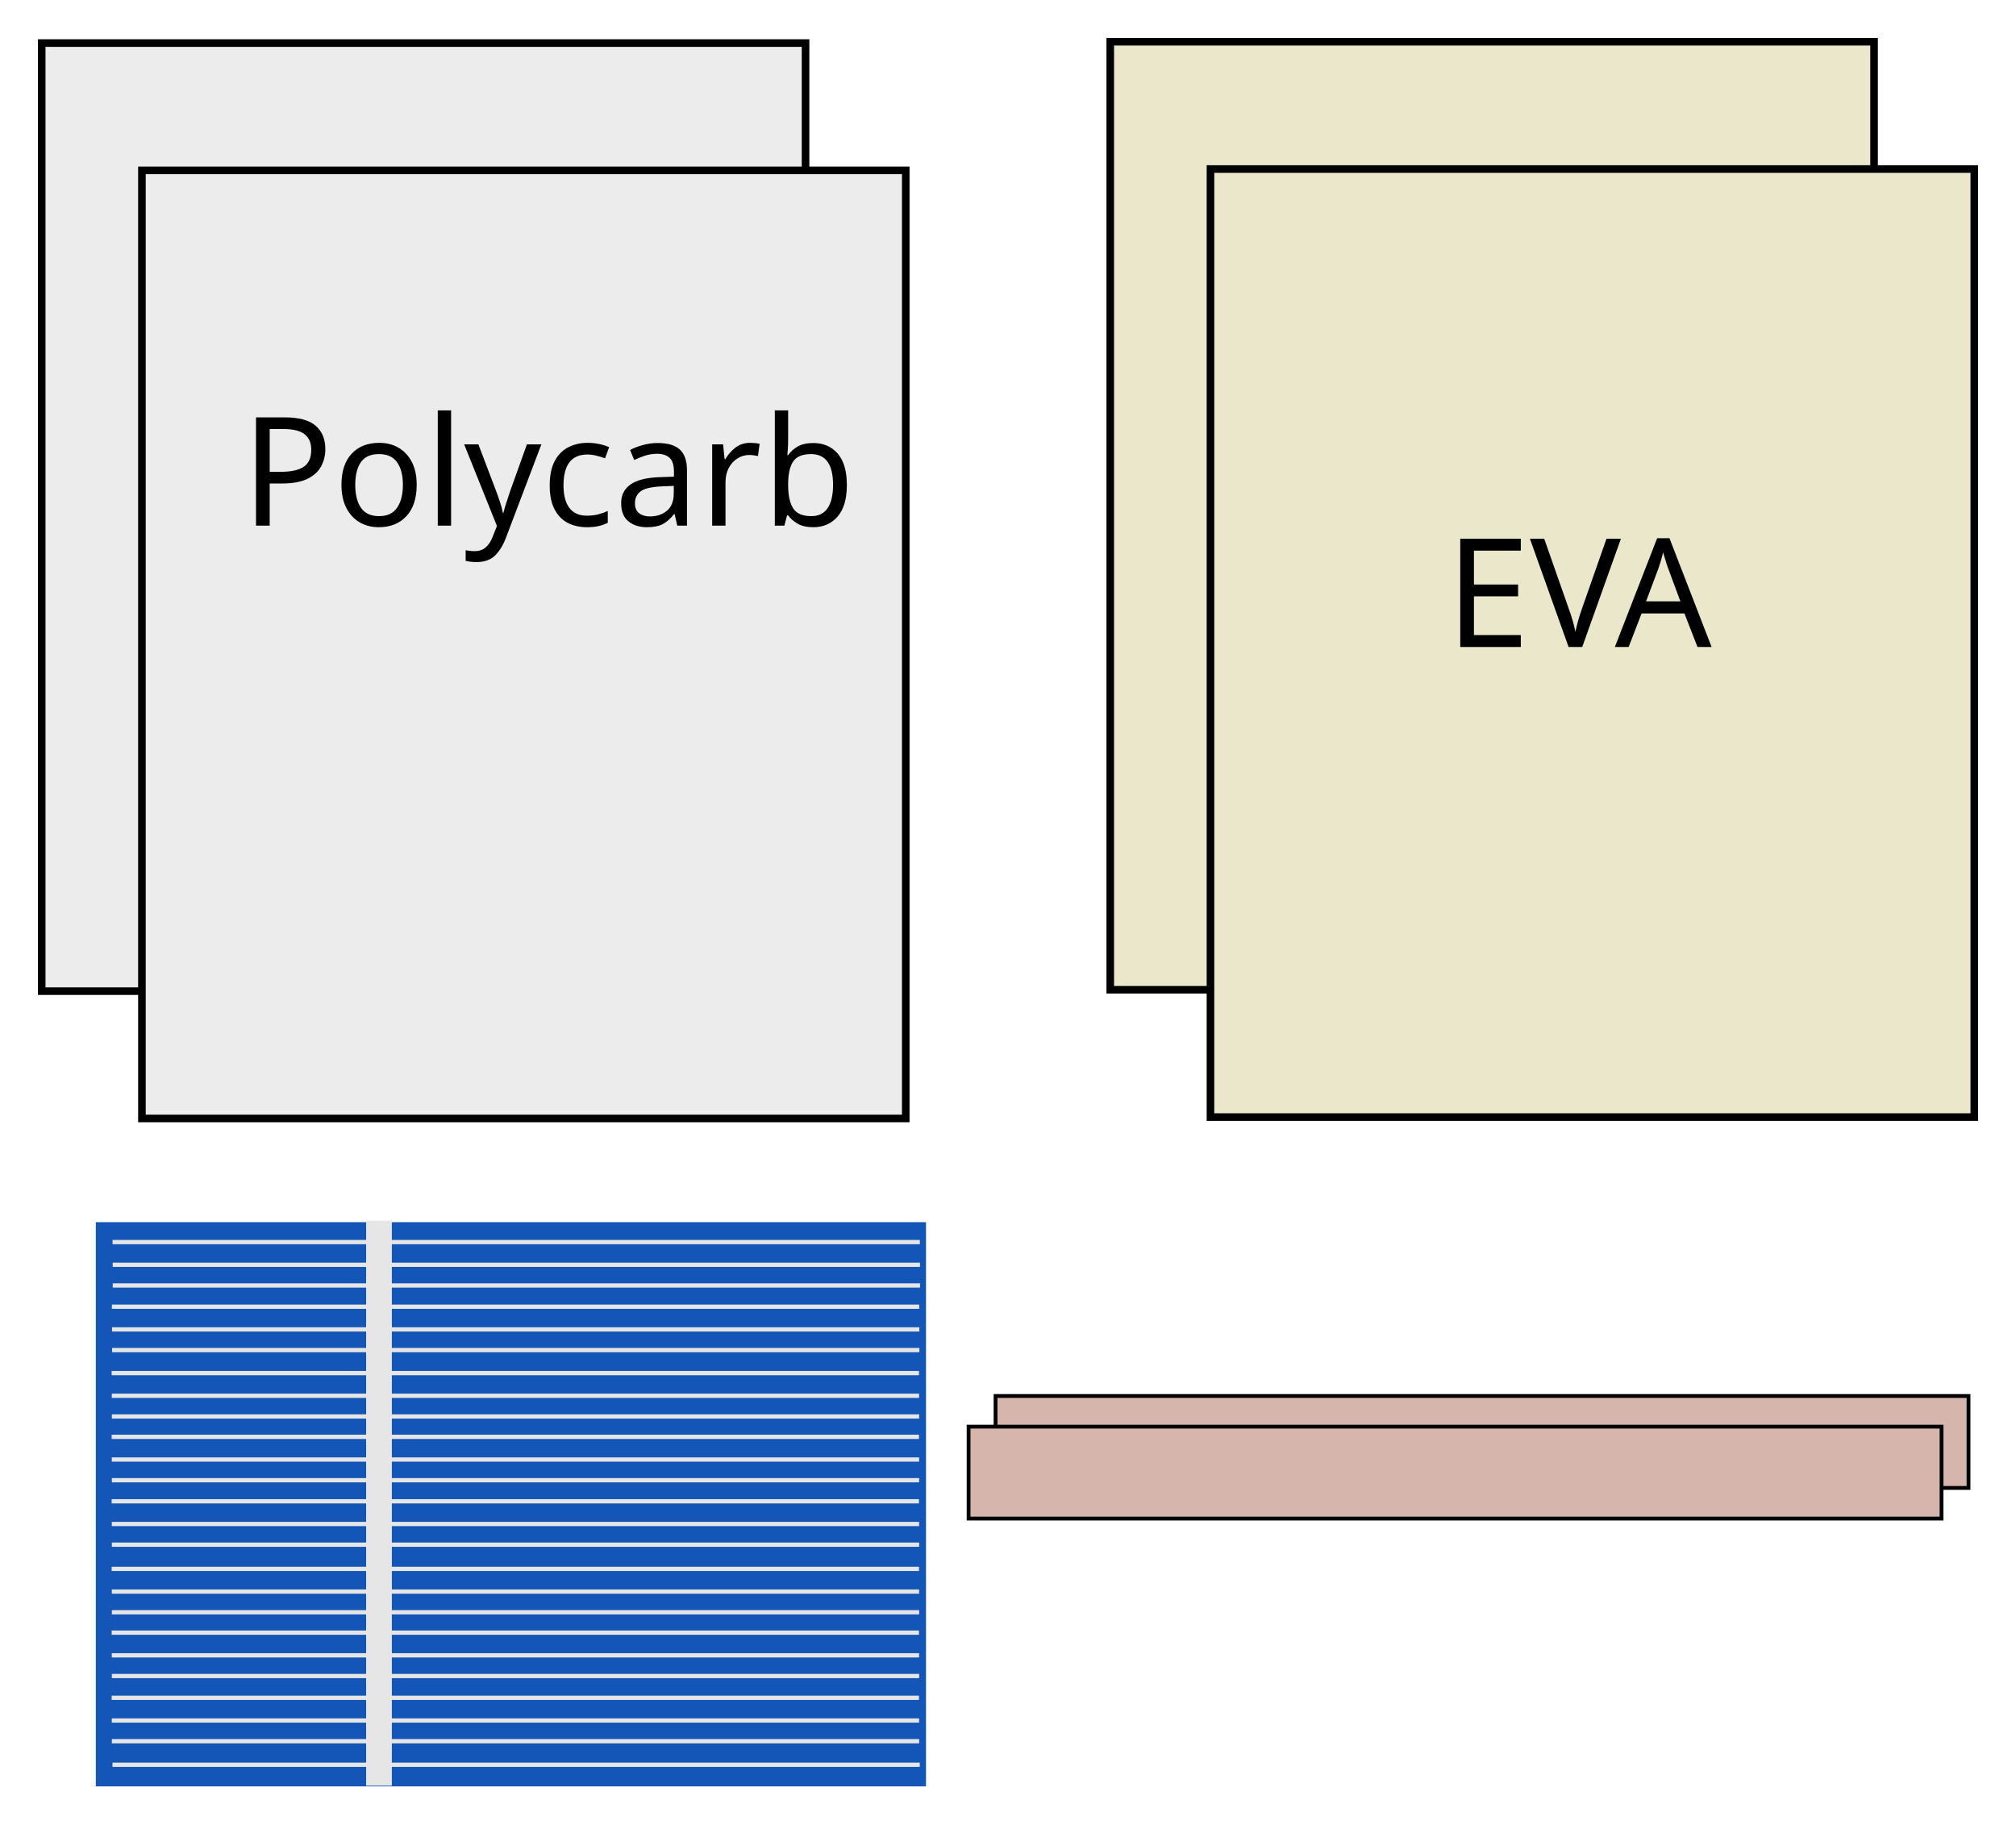
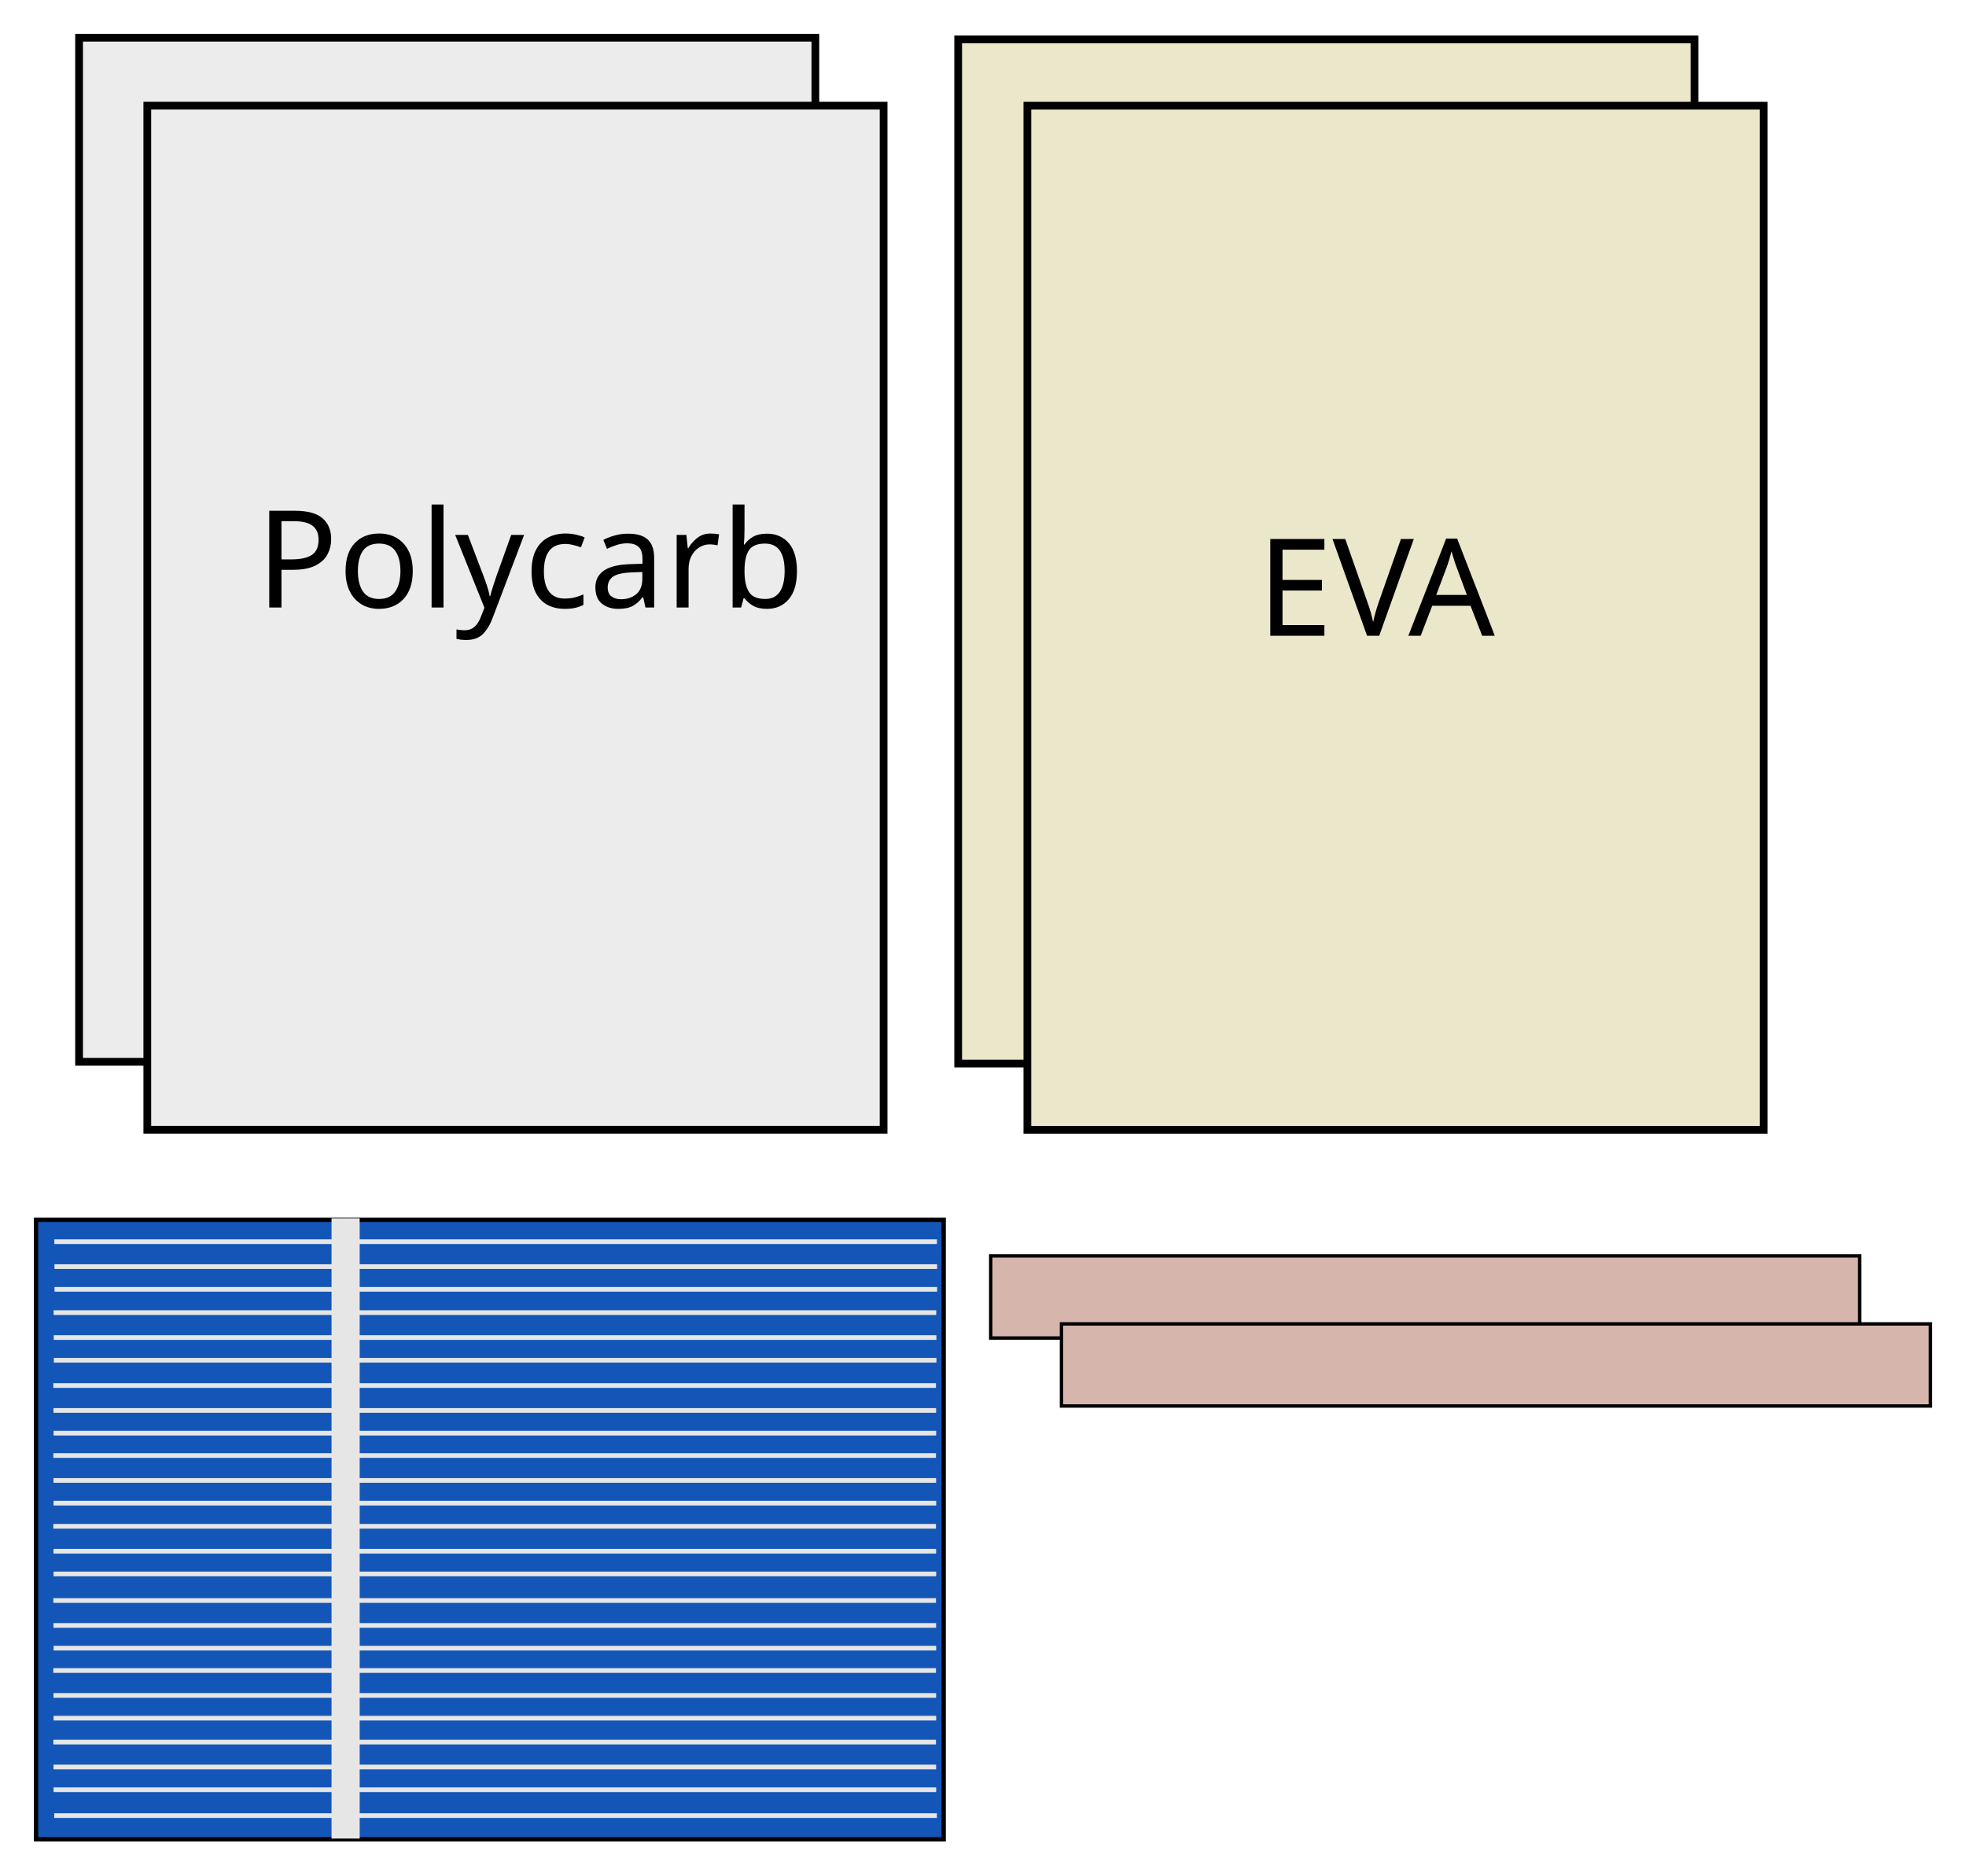
- <svg xmlns="http://www.w3.org/2000/svg" width="531.643" height="481.06" id="svg2" version="1.1">
+ <svg xmlns="http://www.w3.org/2000/svg" width="580.5" height="553.838" id="svg2" version="1.1">
  <defs id="defs4" />
-   <g id="layer1" transform="translate(-80.42857,-111.005)">
-     <rect style="fill:#ececec;fill-opacity:1;stroke:#000000;stroke-width:2;stroke-miterlimit:4;stroke-opacity:1;stroke-dasharray:none" id="rect2985" width="201.429" height="250" x="91.429" y="122.362" />
-     <rect style="fill:#ececec;fill-opacity:1;stroke:#000000;stroke-width:2;stroke-miterlimit:4;stroke-opacity:1;stroke-dasharray:none" id="rect2985-6" width="201.429" height="250" x="117.857" y="155.934" />
-     <rect style="fill:#eae7ca;fill-opacity:1;stroke:#000000;stroke-width:2;stroke-miterlimit:4;stroke-opacity:1;stroke-dasharray:none" id="rect2985-0" width="201.429" height="250" x="373.214" y="122.005" />
-     <rect style="fill:#eae7ca;fill-opacity:1;stroke:#000000;stroke-width:2;stroke-miterlimit:4;stroke-opacity:1;stroke-dasharray:none" id="rect2985-6-5" width="201.429" height="250" x="399.643" y="155.576" />
-     <g id="layer1-6" transform="matrix(0.5279931,0,0,0.5253332,12.16651,311.2161)">
-       <g id="g4118">
-         <rect style="fill:#1456b7;fill-opacity:1;stroke:#000000;stroke-width:0;stroke-miterlimit:4;stroke-opacity:1;stroke-dasharray:none" id="rect4116" width="414.643" height="283.214" x="177.143" y="232.362" />
-         <g id="g4087">
-           <rect y="231.648" x="312.143" height="283.571" width="12.857" id="rect3844" style="fill:#e6e6e6;fill-opacity:1;stroke:#000000;stroke-width:0;stroke-miterlimit:4;stroke-opacity:1;stroke-dasharray:none" />
-           <g id="g4004">
-             <rect style="fill:#e6e6e6;fill-opacity:1;stroke:#000000;stroke-width:0;stroke-miterlimit:4;stroke-opacity:1;stroke-dasharray:none" id="rect3846" width="403.214" height="2.143" x="185.5" y="241.291" />
-             <rect style="fill:#e6e6e6;fill-opacity:1;stroke:#000000;stroke-width:0;stroke-miterlimit:4;stroke-opacity:1;stroke-dasharray:none" id="rect3846-6" width="403.214" height="2.143" x="185.564" y="252.681" />
-             <rect style="fill:#e6e6e6;fill-opacity:1;stroke:#000000;stroke-width:0;stroke-miterlimit:4;stroke-opacity:1;stroke-dasharray:none" id="rect3846-6-4" width="403.214" height="2.143" x="185.596" y="263.068" />
-             <rect style="fill:#e6e6e6;fill-opacity:1;stroke:#000000;stroke-width:0;stroke-miterlimit:4;stroke-opacity:1;stroke-dasharray:none" id="rect3846-5" width="403.214" height="2.143" x="185.178" y="273.723" />
-             <rect style="fill:#e6e6e6;fill-opacity:1;stroke:#000000;stroke-width:0;stroke-miterlimit:4;stroke-opacity:1;stroke-dasharray:none" id="rect3846-6-49" width="403.214" height="2.143" x="185.242" y="285.113" />
-             <rect style="fill:#e6e6e6;fill-opacity:1;stroke:#000000;stroke-width:0;stroke-miterlimit:4;stroke-opacity:1;stroke-dasharray:none" id="rect3846-6-4-4" width="403.214" height="2.143" x="185.274" y="295.5" />
-             <rect style="fill:#e6e6e6;fill-opacity:1;stroke:#000000;stroke-width:0;stroke-miterlimit:4;stroke-opacity:1;stroke-dasharray:none" id="rect3846-1" width="403.214" height="2.143" x="185.059" y="307.045" />
-             <rect style="fill:#e6e6e6;fill-opacity:1;stroke:#000000;stroke-width:0;stroke-miterlimit:4;stroke-opacity:1;stroke-dasharray:none" id="rect3846-6-2" width="403.214" height="2.143" x="185.123" y="318.436" />
-             <rect style="fill:#e6e6e6;fill-opacity:1;stroke:#000000;stroke-width:0;stroke-miterlimit:4;stroke-opacity:1;stroke-dasharray:none" id="rect3846-6-4-5" width="403.214" height="2.143" x="185.155" y="328.822" />
-             <rect style="fill:#e6e6e6;fill-opacity:1;stroke:#000000;stroke-width:0;stroke-miterlimit:4;stroke-opacity:1;stroke-dasharray:none" id="rect3846-13" width="403.214" height="2.143" x="185.059" y="339.045" />
-             <rect style="fill:#e6e6e6;fill-opacity:1;stroke:#000000;stroke-width:0;stroke-miterlimit:4;stroke-opacity:1;stroke-dasharray:none" id="rect3846-6-9" width="403.214" height="2.143" x="185.123" y="350.436" />
-             <rect style="fill:#e6e6e6;fill-opacity:1;stroke:#000000;stroke-width:0;stroke-miterlimit:4;stroke-opacity:1;stroke-dasharray:none" id="rect3846-6-4-54" width="403.214" height="2.143" x="185.155" y="360.822" />
-             <rect style="fill:#e6e6e6;fill-opacity:1;stroke:#000000;stroke-width:0;stroke-miterlimit:4;stroke-opacity:1;stroke-dasharray:none" id="rect3846-2" width="403.214" height="2.143" x="185.059" y="371.402" />
-             <rect style="fill:#e6e6e6;fill-opacity:1;stroke:#000000;stroke-width:0;stroke-miterlimit:4;stroke-opacity:1;stroke-dasharray:none" id="rect3846-6-20" width="403.214" height="2.143" x="185.123" y="382.793" />
-             <rect style="fill:#e6e6e6;fill-opacity:1;stroke:#000000;stroke-width:0;stroke-miterlimit:4;stroke-opacity:1;stroke-dasharray:none" id="rect3846-6-4-6" width="403.214" height="2.143" x="185.155" y="393.179" />
-             <rect style="fill:#e6e6e6;fill-opacity:1;stroke:#000000;stroke-width:0;stroke-miterlimit:4;stroke-opacity:1;stroke-dasharray:none" id="rect3846-9" width="403.214" height="2.143" x="185.059" y="405.331" />
-             <rect style="fill:#e6e6e6;fill-opacity:1;stroke:#000000;stroke-width:0;stroke-miterlimit:4;stroke-opacity:1;stroke-dasharray:none" id="rect3846-6-0" width="403.214" height="2.143" x="185.123" y="416.721" />
-             <rect style="fill:#e6e6e6;fill-opacity:1;stroke:#000000;stroke-width:0;stroke-miterlimit:4;stroke-opacity:1;stroke-dasharray:none" id="rect3846-6-4-59" width="403.214" height="2.143" x="185.155" y="427.108" />
-             <rect style="fill:#e6e6e6;fill-opacity:1;stroke:#000000;stroke-width:0;stroke-miterlimit:4;stroke-opacity:1;stroke-dasharray:none" id="rect3846-4" width="403.214" height="2.143" x="185.059" y="437.331" />
-             <rect style="fill:#e6e6e6;fill-opacity:1;stroke:#000000;stroke-width:0;stroke-miterlimit:4;stroke-opacity:1;stroke-dasharray:none" id="rect3846-6-1" width="403.214" height="2.143" x="185.123" y="448.721" />
-             <rect style="fill:#e6e6e6;fill-opacity:1;stroke:#000000;stroke-width:0;stroke-miterlimit:4;stroke-opacity:1;stroke-dasharray:none" id="rect3846-6-4-50" width="403.214" height="2.143" x="185.155" y="459.108" />
-             <rect style="fill:#e6e6e6;fill-opacity:1;stroke:#000000;stroke-width:0;stroke-miterlimit:4;stroke-opacity:1;stroke-dasharray:none" id="rect3846-7" width="403.214" height="2.143" x="185.059" y="470.045" />
-             <rect style="fill:#e6e6e6;fill-opacity:1;stroke:#000000;stroke-width:0;stroke-miterlimit:4;stroke-opacity:1;stroke-dasharray:none" id="rect3846-6-27" width="403.214" height="2.143" x="185.123" y="481.436" />
-             <rect style="fill:#e6e6e6;fill-opacity:1;stroke:#000000;stroke-width:0;stroke-miterlimit:4;stroke-opacity:1;stroke-dasharray:none" id="rect3846-6-4-60" width="403.214" height="2.143" x="185.155" y="491.822" />
-             <rect style="fill:#e6e6e6;fill-opacity:1;stroke:#000000;stroke-width:0;stroke-miterlimit:4;stroke-opacity:1;stroke-dasharray:none" id="rect3846-6-4-60-9" width="403.214" height="2.143" x="185.464" y="503.648" />
-           </g>
-         </g>
-       </g>
-     </g>
-     <rect style="fill:#d6b5ad;fill-opacity:1;stroke:#000000;stroke-width:1;stroke-miterlimit:4;stroke-opacity:1;stroke-dasharray:none" id="rect4041" width="24.244" height="256.579" x="479.121" y="-599.546" transform="matrix(0,1,-1,0,0,0)" />
-     <rect style="fill:#d6b5ad;fill-opacity:1;stroke:#000000;stroke-width:1;stroke-miterlimit:4;stroke-opacity:1;stroke-dasharray:none" id="rect4041-9" width="24.244" height="256.579" x="487.202" y="-592.434" transform="matrix(0,1,-1,0,0,0)" />
+   <g id="layer1" transform="translate(-90.43708,-110.2188)">
+     <rect style="fill:#d6b5ad;fill-opacity:1;stroke:#000000;stroke-width:1;stroke-miterlimit:4;stroke-opacity:1;stroke-dasharray:none" id="rect4041" width="24.244" height="256.579" x="481.121" y="-639.546" transform="matrix(0,1,-1,0,0,0)" />
+     <rect style="fill:#d6b5ad;fill-opacity:1;stroke:#000000;stroke-width:1;stroke-miterlimit:4;stroke-opacity:1;stroke-dasharray:none" id="rect4041-9" width="24.244" height="256.579" x="501.202" y="-660.434" transform="matrix(0,1,-1,0,0,0)" />
    <flowRoot xml:space="preserve" id="flowRoot3019" style="font-size:40px;font-style:normal;font-weight:normal;line-height:125%;letter-spacing:0px;word-spacing:0px;fill:#000000;fill-opacity:1;stroke:none;font-family:Sans">
      <flowRegion id="flowRegion3021">
        <rect id="rect3023" width="124.249" height="44.447" x="145.462" y="231.108" />
      </flowRegion>
      <flowPara id="flowPara3025">Poly</flowPara>
    </flowRoot>
    <text xml:space="preserve" style="font-size:40px;font-style:normal;font-weight:normal;line-height:125%;letter-spacing:0px;word-spacing:0px;fill:#000000;fill-opacity:1;stroke:none;font-family:Sans" x="149.503" y="230.098" id="text3031">
      <tspan id="tspan3033" x="149.503" y="230.098" />
    </text>
-     <text xml:space="preserve" style="font-size:40px;font-style:normal;font-weight:normal;line-height:125%;letter-spacing:0px;word-spacing:0px;fill:#000000;fill-opacity:1;stroke:none;font-family:Sans" x="461.64" y="281.616" id="text3035">
-       <tspan id="tspan3037" x="461.64" y="281.616">EVA</tspan>
+     <rect style="fill:#eae7ca;fill-opacity:1;stroke:#000000;stroke-width:2.285;stroke-miterlimit:4;stroke-opacity:1;stroke-dasharray:none" id="rect2985-0" width="217.4" height="302.439" x="373.357" y="121.865" />
+     <rect style="fill:#eae7ca;fill-opacity:1;stroke:#000000;stroke-width:2.285;stroke-miterlimit:4;stroke-opacity:1;stroke-dasharray:none" id="rect2985-6-5" width="217.4" height="302.439" x="393.786" y="141.437" />
+     <text xml:space="preserve" style="font-size:40px;font-style:normal;font-weight:normal;line-height:125%;letter-spacing:0px;word-spacing:0px;fill:#000000;fill-opacity:1;stroke:none;font-family:Sans" x="461.64" y="297.971" id="text3035">
+       <tspan id="tspan3037" x="461.64" y="297.971">EVA</tspan>
    </text>
-     <text xml:space="preserve" style="font-size:40px;font-style:normal;font-weight:normal;line-height:125%;letter-spacing:0px;word-spacing:0px;fill:#000000;fill-opacity:1;stroke:none;font-family:Sans" x="63.64" y="138.619" id="text3029" transform="translate(80.42857,111.005)">
-       <tspan x="63.64" y="138.619" id="tspan3034">Polycarb</tspan>
+     <g transform="translate(100.0011,-19.93847)" id="layer1-7">
+       <g id="layer1-1" transform="matrix(0.6463314,0,0,0.6460194,-113.4193,340.2854)">
+         <rect style="fill:#1456b7;fill-opacity:1;stroke:#000000;stroke-width:2;stroke-miterlimit:4;stroke-opacity:1;stroke-dasharray:none" id="rect4116-4" width="414.643" height="283.214" x="177.143" y="232.362" />
+         <g id="g4087-3">
+           <rect y="231.648" x="312.143" height="283.571" width="12.857" id="rect3844-5" style="fill:#e6e6e6;fill-opacity:1;stroke:#000000;stroke-width:0;stroke-miterlimit:4;stroke-opacity:1;stroke-dasharray:none" />
+           <g id="g4004-4">
+             <rect style="fill:#e6e6e6;fill-opacity:1;stroke:#000000;stroke-width:0;stroke-miterlimit:4;stroke-opacity:1;stroke-dasharray:none" id="rect3846-3" width="403.214" height="2.143" x="185.5" y="241.291" />
+             <rect style="fill:#e6e6e6;fill-opacity:1;stroke:#000000;stroke-width:0;stroke-miterlimit:4;stroke-opacity:1;stroke-dasharray:none" id="rect3846-6-7" width="403.214" height="2.143" x="185.564" y="252.681" />
+             <rect style="fill:#e6e6e6;fill-opacity:1;stroke:#000000;stroke-width:0;stroke-miterlimit:4;stroke-opacity:1;stroke-dasharray:none" id="rect3846-6-4-46" width="403.214" height="2.143" x="185.596" y="263.068" />
+             <rect style="fill:#e6e6e6;fill-opacity:1;stroke:#000000;stroke-width:0;stroke-miterlimit:4;stroke-opacity:1;stroke-dasharray:none" id="rect3846-5-6" width="403.214" height="2.143" x="185.178" y="273.723" />
+             <rect style="fill:#e6e6e6;fill-opacity:1;stroke:#000000;stroke-width:0;stroke-miterlimit:4;stroke-opacity:1;stroke-dasharray:none" id="rect3846-6-49-1" width="403.214" height="2.143" x="185.242" y="285.113" />
+             <rect style="fill:#e6e6e6;fill-opacity:1;stroke:#000000;stroke-width:0;stroke-miterlimit:4;stroke-opacity:1;stroke-dasharray:none" id="rect3846-6-4-4-7" width="403.214" height="2.143" x="185.274" y="295.5" />
+             <rect style="fill:#e6e6e6;fill-opacity:1;stroke:#000000;stroke-width:0;stroke-miterlimit:4;stroke-opacity:1;stroke-dasharray:none" id="rect3846-1-6" width="403.214" height="2.143" x="185.059" y="307.045" />
+             <rect style="fill:#e6e6e6;fill-opacity:1;stroke:#000000;stroke-width:0;stroke-miterlimit:4;stroke-opacity:1;stroke-dasharray:none" id="rect3846-6-2-8" width="403.214" height="2.143" x="185.123" y="318.436" />
+             <rect style="fill:#e6e6e6;fill-opacity:1;stroke:#000000;stroke-width:0;stroke-miterlimit:4;stroke-opacity:1;stroke-dasharray:none" id="rect3846-6-4-5-8" width="403.214" height="2.143" x="185.155" y="328.822" />
+             <rect style="fill:#e6e6e6;fill-opacity:1;stroke:#000000;stroke-width:0;stroke-miterlimit:4;stroke-opacity:1;stroke-dasharray:none" id="rect3846-13-5" width="403.214" height="2.143" x="185.059" y="339.045" />
+             <rect style="fill:#e6e6e6;fill-opacity:1;stroke:#000000;stroke-width:0;stroke-miterlimit:4;stroke-opacity:1;stroke-dasharray:none" id="rect3846-6-9-9" width="403.214" height="2.143" x="185.123" y="350.436" />
+             <rect style="fill:#e6e6e6;fill-opacity:1;stroke:#000000;stroke-width:0;stroke-miterlimit:4;stroke-opacity:1;stroke-dasharray:none" id="rect3846-6-4-54-7" width="403.214" height="2.143" x="185.155" y="360.822" />
+             <rect style="fill:#e6e6e6;fill-opacity:1;stroke:#000000;stroke-width:0;stroke-miterlimit:4;stroke-opacity:1;stroke-dasharray:none" id="rect3846-2-5" width="403.214" height="2.143" x="185.059" y="371.402" />
+             <rect style="fill:#e6e6e6;fill-opacity:1;stroke:#000000;stroke-width:0;stroke-miterlimit:4;stroke-opacity:1;stroke-dasharray:none" id="rect3846-6-20-7" width="403.214" height="2.143" x="185.123" y="382.793" />
+             <rect style="fill:#e6e6e6;fill-opacity:1;stroke:#000000;stroke-width:0;stroke-miterlimit:4;stroke-opacity:1;stroke-dasharray:none" id="rect3846-6-4-6-8" width="403.214" height="2.143" x="185.155" y="393.179" />
+             <rect style="fill:#e6e6e6;fill-opacity:1;stroke:#000000;stroke-width:0;stroke-miterlimit:4;stroke-opacity:1;stroke-dasharray:none" id="rect3846-9-1" width="403.214" height="2.143" x="185.059" y="405.331" />
+             <rect style="fill:#e6e6e6;fill-opacity:1;stroke:#000000;stroke-width:0;stroke-miterlimit:4;stroke-opacity:1;stroke-dasharray:none" id="rect3846-6-0-1" width="403.214" height="2.143" x="185.123" y="416.721" />
+             <rect style="fill:#e6e6e6;fill-opacity:1;stroke:#000000;stroke-width:0;stroke-miterlimit:4;stroke-opacity:1;stroke-dasharray:none" id="rect3846-6-4-59-4" width="403.214" height="2.143" x="185.155" y="427.108" />
+             <rect style="fill:#e6e6e6;fill-opacity:1;stroke:#000000;stroke-width:0;stroke-miterlimit:4;stroke-opacity:1;stroke-dasharray:none" id="rect3846-4-0" width="403.214" height="2.143" x="185.059" y="437.331" />
+             <rect style="fill:#e6e6e6;fill-opacity:1;stroke:#000000;stroke-width:0;stroke-miterlimit:4;stroke-opacity:1;stroke-dasharray:none" id="rect3846-6-1-0" width="403.214" height="2.143" x="185.123" y="448.721" />
+             <rect style="fill:#e6e6e6;fill-opacity:1;stroke:#000000;stroke-width:0;stroke-miterlimit:4;stroke-opacity:1;stroke-dasharray:none" id="rect3846-6-4-50-4" width="403.214" height="2.143" x="185.155" y="459.108" />
+             <rect style="fill:#e6e6e6;fill-opacity:1;stroke:#000000;stroke-width:0;stroke-miterlimit:4;stroke-opacity:1;stroke-dasharray:none" id="rect3846-7-6" width="403.214" height="2.143" x="185.059" y="470.045" />
+             <rect style="fill:#e6e6e6;fill-opacity:1;stroke:#000000;stroke-width:0;stroke-miterlimit:4;stroke-opacity:1;stroke-dasharray:none" id="rect3846-6-27-2" width="403.214" height="2.143" x="185.123" y="481.436" />
+             <rect style="fill:#e6e6e6;fill-opacity:1;stroke:#000000;stroke-width:0;stroke-miterlimit:4;stroke-opacity:1;stroke-dasharray:none" id="rect3846-6-4-60-8" width="403.214" height="2.143" x="185.155" y="491.822" />
+             <rect style="fill:#e6e6e6;fill-opacity:1;stroke:#000000;stroke-width:0;stroke-miterlimit:4;stroke-opacity:1;stroke-dasharray:none" id="rect3846-6-4-60-9-9" width="403.214" height="2.143" x="185.464" y="503.648" />
+           </g>
+         </g>
+       </g>
+     </g>
+     <rect style="fill:#ececec;fill-opacity:1;stroke:#000000;stroke-width:2.285;stroke-miterlimit:4;stroke-opacity:1;stroke-dasharray:none" id="rect2985" width="302.439" height="217.4" x="121.354" y="-331.189" transform="matrix(0,1,-1,0,0,0)" />
+     <rect style="fill:#ececec;fill-opacity:1;stroke:#000000;stroke-width:2.285;stroke-miterlimit:4;stroke-opacity:1;stroke-dasharray:none" id="rect2985-1" width="302.439" height="217.4" x="141.425" y="-351.332" transform="matrix(0,1,-1,0,0,0)" />
+     <text xml:space="preserve" style="font-size:40px;font-style:normal;font-weight:normal;line-height:125%;letter-spacing:0px;word-spacing:0px;fill:#000000;fill-opacity:1;stroke:none;font-family:Sans" x="166.068" y="289.624" id="text3029">
+       <tspan x="166.068" y="289.624" id="tspan3034">Polycarb</tspan>
    </text>
  </g>
</svg>
